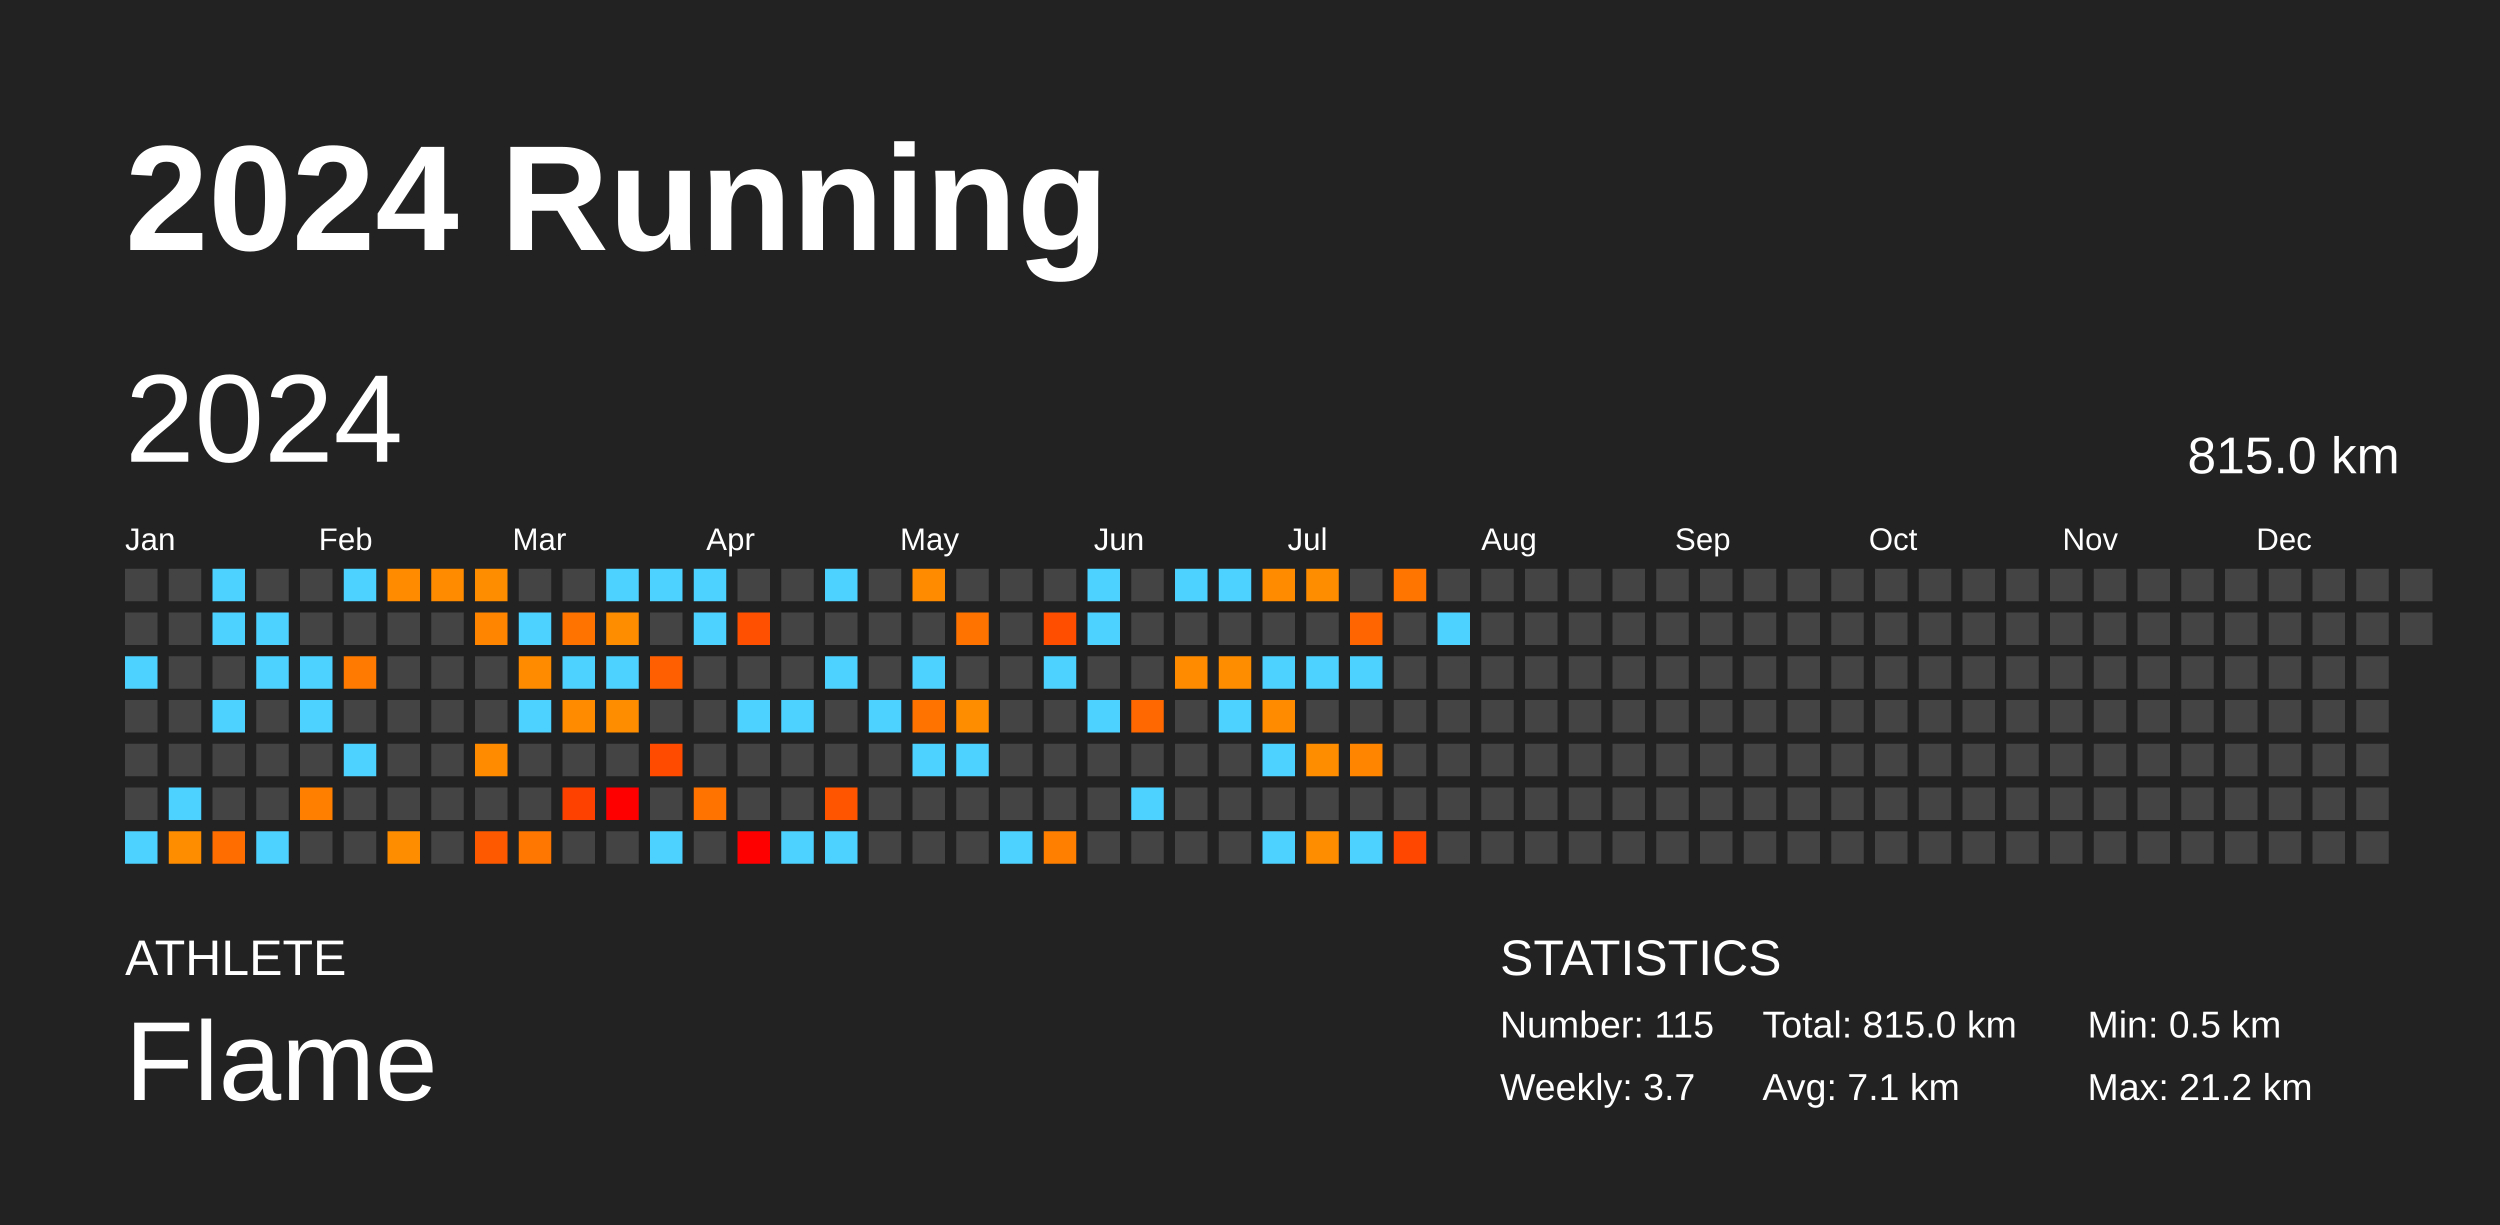
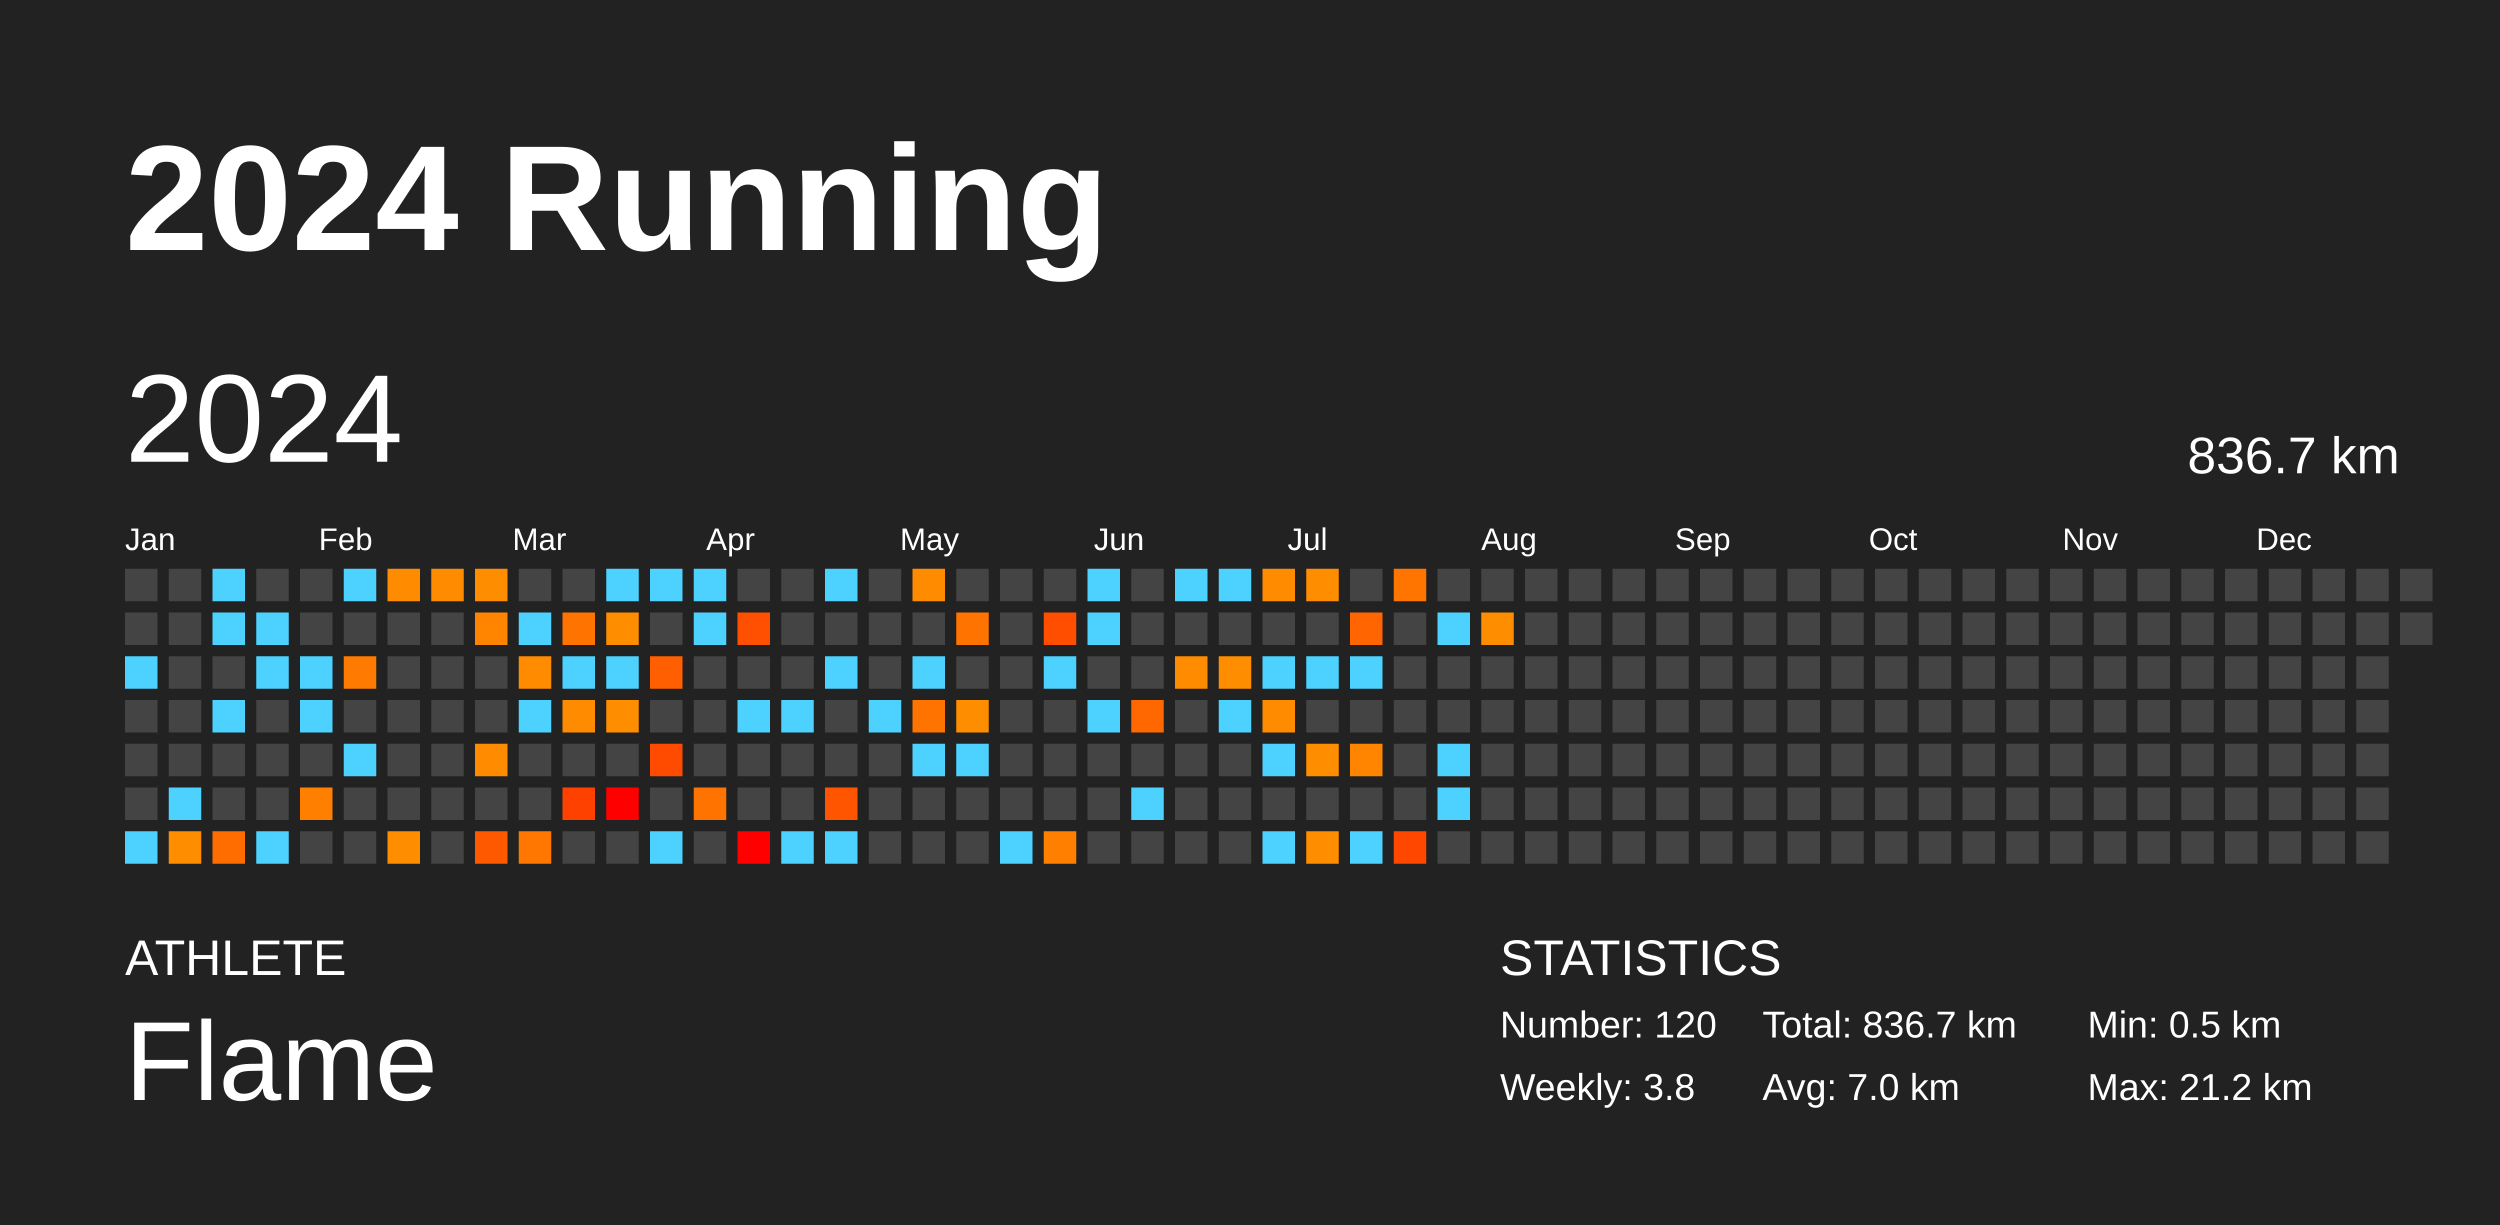
<svg xmlns="http://www.w3.org/2000/svg" baseProfile="full" height="98mm" version="1.1" viewBox="0,0,200,98" width="200mm">
  <defs />
  <rect fill="#222222" height="98" width="200" x="0" y="0" />
  <text fill="#FFFFFF" style="font-size:12px; font-family:Arial; font-weight:bold;" x="10" y="20">2024 Running</text>
  <text fill="#FFFFFF" style="font-size:4px; font-family:Arial" x="10" y="78">ATHLETE</text>
  <text fill="#FFFFFF" style="font-size:9px; font-family:Arial" x="10" y="88">Flame</text>
  <text fill="#FFFFFF" style="font-size:4px; font-family:Arial" x="120" y="78">STATISTICS</text>
-   <text fill="#FFFFFF" style="font-size:3px; font-family:Arial" x="120" y="83">Number: 115</text>
-   <text fill="#FFFFFF" style="font-size:3px; font-family:Arial" x="120" y="88">Weekly: 3.7</text>
-   <text fill="#FFFFFF" style="font-size:3px; font-family:Arial" x="141" y="83">Total: 815.0 km</text>
-   <text fill="#FFFFFF" style="font-size:3px; font-family:Arial" x="141" y="88">Avg: 7.1 km</text>
+   <text fill="#FFFFFF" style="font-size:3px; font-family:Arial" x="120" y="83">Number: 120</text>
+   <text fill="#FFFFFF" style="font-size:3px; font-family:Arial" x="120" y="88">Weekly: 3.8</text>
+   <text fill="#FFFFFF" style="font-size:3px; font-family:Arial" x="141" y="83">Total: 836.7 km</text>
+   <text fill="#FFFFFF" style="font-size:3px; font-family:Arial" x="141" y="88">Avg: 7.0 km</text>
  <text fill="#FFFFFF" style="font-size:3px; font-family:Arial" x="167" y="83">Min: 0.5 km</text>
  <text fill="#FFFFFF" style="font-size:3px; font-family:Arial" x="167" y="88">Max: 21.2 km</text>
  <text dominant-baseline="hanging" fill="#FFFFFF" style="font-size:10.0px; font-family:Arial;" x="10" y="30">2024</text>
-   <text dominant-baseline="hanging" fill="#FFFFFF" style="font-size:4.125px; font-family:Arial;" x="175" y="35">815.0 km</text>
+   <text dominant-baseline="hanging" fill="#FFFFFF" style="font-size:4.125px; font-family:Arial;" x="175" y="35">836.7 km</text>
  <text fill="#FFFFFF" style="font-size:2.5px; font-family:Arial" x="10.0" y="44">Jan</text>
  <text fill="#FFFFFF" style="font-size:2.5px; font-family:Arial" x="25.5" y="44">Feb</text>
  <text fill="#FFFFFF" style="font-size:2.5px; font-family:Arial" x="41.0" y="44">Mar</text>
  <text fill="#FFFFFF" style="font-size:2.5px; font-family:Arial" x="56.5" y="44">Apr</text>
  <text fill="#FFFFFF" style="font-size:2.5px; font-family:Arial" x="72.0" y="44">May</text>
  <text fill="#FFFFFF" style="font-size:2.5px; font-family:Arial" x="87.5" y="44">Jun</text>
  <text fill="#FFFFFF" style="font-size:2.5px; font-family:Arial" x="103.0" y="44">Jul</text>
  <text fill="#FFFFFF" style="font-size:2.5px; font-family:Arial" x="118.5" y="44">Aug</text>
  <text fill="#FFFFFF" style="font-size:2.5px; font-family:Arial" x="134.0" y="44">Sep</text>
  <text fill="#FFFFFF" style="font-size:2.5px; font-family:Arial" x="149.5" y="44">Oct</text>
  <text fill="#FFFFFF" style="font-size:2.5px; font-family:Arial" x="165.0" y="44">Nov</text>
  <text fill="#FFFFFF" style="font-size:2.5px; font-family:Arial" x="180.5" y="44">Dec</text>
  <rect fill="#444444" height="2.6" width="2.6" x="10.0" y="45.5" />
  <rect fill="#444444" height="2.6" width="2.6" x="10.0" y="49.0" />
  <rect fill="#4dd2ff" height="2.6" width="2.6" x="10.0" y="52.5" />
  <rect fill="#444444" height="2.6" width="2.6" x="10.0" y="56.0" />
  <rect fill="#444444" height="2.6" width="2.6" x="10.0" y="59.5" />
  <rect fill="#444444" height="2.6" width="2.6" x="10.0" y="63.0" />
  <rect fill="#4dd2ff" height="2.6" width="2.6" x="10.0" y="66.5" />
  <rect fill="#444444" height="2.6" width="2.6" x="13.5" y="45.5" />
  <rect fill="#444444" height="2.6" width="2.6" x="13.5" y="49.0" />
  <rect fill="#444444" height="2.6" width="2.6" x="13.5" y="52.5" />
  <rect fill="#444444" height="2.6" width="2.6" x="13.5" y="56.0" />
  <rect fill="#444444" height="2.6" width="2.6" x="13.5" y="59.5" />
  <rect fill="#4dd2ff" height="2.6" width="2.6" x="13.5" y="63.0" />
  <rect fill="#ff8d00" height="2.6" width="2.6" x="13.5" y="66.5" />
  <rect fill="#4dd2ff" height="2.6" width="2.6" x="17.0" y="45.5" />
  <rect fill="#4dd2ff" height="2.6" width="2.6" x="17.0" y="49.0" />
  <rect fill="#444444" height="2.6" width="2.6" x="17.0" y="52.5" />
  <rect fill="#4dd2ff" height="2.6" width="2.6" x="17.0" y="56.0" />
  <rect fill="#444444" height="2.6" width="2.6" x="17.0" y="59.5" />
  <rect fill="#444444" height="2.6" width="2.6" x="17.0" y="63.0" />
  <rect fill="#ff6c00" height="2.6" width="2.6" x="17.0" y="66.5" />
  <rect fill="#444444" height="2.6" width="2.6" x="20.5" y="45.5" />
  <rect fill="#4dd2ff" height="2.6" width="2.6" x="20.5" y="49.0" />
  <rect fill="#4dd2ff" height="2.6" width="2.6" x="20.5" y="52.5" />
  <rect fill="#444444" height="2.6" width="2.6" x="20.5" y="56.0" />
  <rect fill="#444444" height="2.6" width="2.6" x="20.5" y="59.5" />
  <rect fill="#444444" height="2.6" width="2.6" x="20.5" y="63.0" />
  <rect fill="#4dd2ff" height="2.6" width="2.6" x="20.5" y="66.5" />
  <rect fill="#444444" height="2.6" width="2.6" x="24.0" y="45.5" />
  <rect fill="#444444" height="2.6" width="2.6" x="24.0" y="49.0" />
  <rect fill="#4dd2ff" height="2.6" width="2.6" x="24.0" y="52.5" />
  <rect fill="#4dd2ff" height="2.6" width="2.6" x="24.0" y="56.0" />
  <rect fill="#444444" height="2.6" width="2.6" x="24.0" y="59.5" />
  <rect fill="#ff8000" height="2.6" width="2.6" x="24.0" y="63.0" />
  <rect fill="#444444" height="2.6" width="2.6" x="24.0" y="66.5" />
  <rect fill="#4dd2ff" height="2.6" width="2.6" x="27.5" y="45.5" />
  <rect fill="#444444" height="2.6" width="2.6" x="27.5" y="49.0" />
  <rect fill="#ff7a00" height="2.6" width="2.6" x="27.5" y="52.5" />
  <rect fill="#444444" height="2.6" width="2.6" x="27.5" y="56.0" />
  <rect fill="#4dd2ff" height="2.6" width="2.6" x="27.5" y="59.5" />
  <rect fill="#444444" height="2.6" width="2.6" x="27.5" y="63.0" />
  <rect fill="#444444" height="2.6" width="2.6" x="27.5" y="66.5" />
  <rect fill="#ff8c00" height="2.6" width="2.6" x="31.0" y="45.5" />
  <rect fill="#444444" height="2.6" width="2.6" x="31.0" y="49.0" />
  <rect fill="#444444" height="2.6" width="2.6" x="31.0" y="52.5" />
  <rect fill="#444444" height="2.6" width="2.6" x="31.0" y="56.0" />
  <rect fill="#444444" height="2.6" width="2.6" x="31.0" y="59.5" />
  <rect fill="#444444" height="2.6" width="2.6" x="31.0" y="63.0" />
  <rect fill="#ff8d00" height="2.6" width="2.6" x="31.0" y="66.5" />
  <rect fill="#ff8c00" height="2.6" width="2.6" x="34.5" y="45.5" />
  <rect fill="#444444" height="2.6" width="2.6" x="34.5" y="49.0" />
  <rect fill="#444444" height="2.6" width="2.6" x="34.5" y="52.5" />
  <rect fill="#444444" height="2.6" width="2.6" x="34.5" y="56.0" />
  <rect fill="#444444" height="2.6" width="2.6" x="34.5" y="59.5" />
  <rect fill="#444444" height="2.6" width="2.6" x="34.5" y="63.0" />
  <rect fill="#444444" height="2.6" width="2.6" x="34.5" y="66.5" />
  <rect fill="#ff8d00" height="2.6" width="2.6" x="38.0" y="45.5" />
  <rect fill="#ff8400" height="2.6" width="2.6" x="38.0" y="49.0" />
  <rect fill="#444444" height="2.6" width="2.6" x="38.0" y="52.5" />
  <rect fill="#444444" height="2.6" width="2.6" x="38.0" y="56.0" />
  <rect fill="#ff8b00" height="2.6" width="2.6" x="38.0" y="59.5" />
  <rect fill="#444444" height="2.6" width="2.6" x="38.0" y="63.0" />
  <rect fill="#ff5900" height="2.6" width="2.6" x="38.0" y="66.5" />
  <rect fill="#444444" height="2.6" width="2.6" x="41.5" y="45.5" />
  <rect fill="#4dd2ff" height="2.6" width="2.6" x="41.5" y="49.0" />
  <rect fill="#ff8c00" height="2.6" width="2.6" x="41.5" y="52.5" />
  <rect fill="#4dd2ff" height="2.6" width="2.6" x="41.5" y="56.0" />
  <rect fill="#444444" height="2.6" width="2.6" x="41.5" y="59.5" />
  <rect fill="#444444" height="2.6" width="2.6" x="41.5" y="63.0" />
  <rect fill="#ff7700" height="2.6" width="2.6" x="41.5" y="66.5" />
  <rect fill="#444444" height="2.6" width="2.6" x="45.0" y="45.5" />
  <rect fill="#ff7300" height="2.6" width="2.6" x="45.0" y="49.0" />
  <rect fill="#4dd2ff" height="2.6" width="2.6" x="45.0" y="52.5" />
  <rect fill="#ff8b00" height="2.6" width="2.6" x="45.0" y="56.0" />
  <rect fill="#444444" height="2.6" width="2.6" x="45.0" y="59.5" />
  <rect fill="#ff4100" height="2.6" width="2.6" x="45.0" y="63.0" />
  <rect fill="#444444" height="2.6" width="2.6" x="45.0" y="66.5" />
  <rect fill="#4dd2ff" height="2.6" width="2.6" x="48.5" y="45.5" />
  <rect fill="#ff8d00" height="2.6" width="2.6" x="48.5" y="49.0" />
  <rect fill="#4dd2ff" height="2.6" width="2.6" x="48.5" y="52.5" />
  <rect fill="#ff8d00" height="2.6" width="2.6" x="48.5" y="56.0" />
  <rect fill="#444444" height="2.6" width="2.6" x="48.5" y="59.5" />
  <rect fill="red" height="2.6" width="2.6" x="48.5" y="63.0" />
  <rect fill="#444444" height="2.6" width="2.6" x="48.5" y="66.5" />
  <rect fill="#4dd2ff" height="2.6" width="2.6" x="52.0" y="45.5" />
  <rect fill="#444444" height="2.6" width="2.6" x="52.0" y="49.0" />
  <rect fill="#ff5f00" height="2.6" width="2.6" x="52.0" y="52.5" />
  <rect fill="#444444" height="2.6" width="2.6" x="52.0" y="56.0" />
  <rect fill="#ff4b00" height="2.6" width="2.6" x="52.0" y="59.5" />
  <rect fill="#444444" height="2.6" width="2.6" x="52.0" y="63.0" />
  <rect fill="#4dd2ff" height="2.6" width="2.6" x="52.0" y="66.5" />
  <rect fill="#4dd2ff" height="2.6" width="2.6" x="55.5" y="45.5" />
  <rect fill="#4dd2ff" height="2.6" width="2.6" x="55.5" y="49.0" />
  <rect fill="#444444" height="2.6" width="2.6" x="55.5" y="52.5" />
  <rect fill="#444444" height="2.6" width="2.6" x="55.5" y="56.0" />
  <rect fill="#444444" height="2.6" width="2.6" x="55.5" y="59.5" />
  <rect fill="#ff7400" height="2.6" width="2.6" x="55.5" y="63.0" />
  <rect fill="#444444" height="2.6" width="2.6" x="55.5" y="66.5" />
  <rect fill="#444444" height="2.6" width="2.6" x="59.0" y="45.5" />
  <rect fill="#ff4f00" height="2.6" width="2.6" x="59.0" y="49.0" />
  <rect fill="#444444" height="2.6" width="2.6" x="59.0" y="52.5" />
  <rect fill="#4dd2ff" height="2.6" width="2.6" x="59.0" y="56.0" />
  <rect fill="#444444" height="2.6" width="2.6" x="59.0" y="59.5" />
  <rect fill="#444444" height="2.6" width="2.6" x="59.0" y="63.0" />
  <rect fill="red" height="2.6" width="2.6" x="59.0" y="66.5" />
  <rect fill="#444444" height="2.6" width="2.6" x="62.5" y="45.5" />
  <rect fill="#444444" height="2.6" width="2.6" x="62.5" y="49.0" />
  <rect fill="#444444" height="2.6" width="2.6" x="62.5" y="52.5" />
  <rect fill="#4dd2ff" height="2.6" width="2.6" x="62.5" y="56.0" />
  <rect fill="#444444" height="2.6" width="2.6" x="62.5" y="59.5" />
  <rect fill="#444444" height="2.6" width="2.6" x="62.5" y="63.0" />
  <rect fill="#4dd2ff" height="2.6" width="2.6" x="62.5" y="66.5" />
  <rect fill="#4dd2ff" height="2.6" width="2.6" x="66.0" y="45.5" />
  <rect fill="#444444" height="2.6" width="2.6" x="66.0" y="49.0" />
  <rect fill="#4dd2ff" height="2.6" width="2.6" x="66.0" y="52.5" />
  <rect fill="#444444" height="2.6" width="2.6" x="66.0" y="56.0" />
  <rect fill="#444444" height="2.6" width="2.6" x="66.0" y="59.5" />
  <rect fill="#ff5500" height="2.6" width="2.6" x="66.0" y="63.0" />
  <rect fill="#4dd2ff" height="2.6" width="2.6" x="66.0" y="66.5" />
  <rect fill="#444444" height="2.6" width="2.6" x="69.5" y="45.5" />
  <rect fill="#444444" height="2.6" width="2.6" x="69.5" y="49.0" />
  <rect fill="#444444" height="2.6" width="2.6" x="69.5" y="52.5" />
  <rect fill="#4dd2ff" height="2.6" width="2.6" x="69.5" y="56.0" />
  <rect fill="#444444" height="2.6" width="2.6" x="69.5" y="59.5" />
  <rect fill="#444444" height="2.6" width="2.6" x="69.5" y="63.0" />
  <rect fill="#444444" height="2.6" width="2.6" x="69.5" y="66.5" />
  <rect fill="#ff8c00" height="2.6" width="2.6" x="73.0" y="45.5" />
  <rect fill="#444444" height="2.6" width="2.6" x="73.0" y="49.0" />
  <rect fill="#4dd2ff" height="2.6" width="2.6" x="73.0" y="52.5" />
  <rect fill="#ff7300" height="2.6" width="2.6" x="73.0" y="56.0" />
  <rect fill="#4dd2ff" height="2.6" width="2.6" x="73.0" y="59.5" />
  <rect fill="#444444" height="2.6" width="2.6" x="73.0" y="63.0" />
  <rect fill="#444444" height="2.6" width="2.6" x="73.0" y="66.5" />
  <rect fill="#444444" height="2.6" width="2.6" x="76.5" y="45.5" />
  <rect fill="#ff7400" height="2.6" width="2.6" x="76.5" y="49.0" />
  <rect fill="#444444" height="2.6" width="2.6" x="76.5" y="52.5" />
  <rect fill="#ff8d00" height="2.6" width="2.6" x="76.5" y="56.0" />
  <rect fill="#4dd2ff" height="2.6" width="2.6" x="76.5" y="59.5" />
  <rect fill="#444444" height="2.6" width="2.6" x="76.5" y="63.0" />
  <rect fill="#444444" height="2.6" width="2.6" x="76.5" y="66.5" />
  <rect fill="#444444" height="2.6" width="2.6" x="80.0" y="45.5" />
  <rect fill="#444444" height="2.6" width="2.6" x="80.0" y="49.0" />
  <rect fill="#444444" height="2.6" width="2.6" x="80.0" y="52.5" />
  <rect fill="#444444" height="2.6" width="2.6" x="80.0" y="56.0" />
  <rect fill="#444444" height="2.6" width="2.6" x="80.0" y="59.5" />
  <rect fill="#444444" height="2.6" width="2.6" x="80.0" y="63.0" />
  <rect fill="#4dd2ff" height="2.6" width="2.6" x="80.0" y="66.5" />
  <rect fill="#444444" height="2.6" width="2.6" x="83.5" y="45.5" />
  <rect fill="#ff4e00" height="2.6" width="2.6" x="83.5" y="49.0" />
  <rect fill="#4dd2ff" height="2.6" width="2.6" x="83.5" y="52.5" />
  <rect fill="#444444" height="2.6" width="2.6" x="83.5" y="56.0" />
  <rect fill="#444444" height="2.6" width="2.6" x="83.5" y="59.5" />
  <rect fill="#444444" height="2.6" width="2.6" x="83.5" y="63.0" />
  <rect fill="#ff8000" height="2.6" width="2.6" x="83.5" y="66.5" />
  <rect fill="#4dd2ff" height="2.6" width="2.6" x="87.0" y="45.5" />
  <rect fill="#4dd2ff" height="2.6" width="2.6" x="87.0" y="49.0" />
  <rect fill="#444444" height="2.6" width="2.6" x="87.0" y="52.5" />
  <rect fill="#4dd2ff" height="2.6" width="2.6" x="87.0" y="56.0" />
  <rect fill="#444444" height="2.6" width="2.6" x="87.0" y="59.5" />
  <rect fill="#444444" height="2.6" width="2.6" x="87.0" y="63.0" />
  <rect fill="#444444" height="2.6" width="2.6" x="87.0" y="66.5" />
  <rect fill="#444444" height="2.6" width="2.6" x="90.5" y="45.5" />
  <rect fill="#444444" height="2.6" width="2.6" x="90.5" y="49.0" />
  <rect fill="#444444" height="2.6" width="2.6" x="90.5" y="52.5" />
  <rect fill="#ff6700" height="2.6" width="2.6" x="90.5" y="56.0" />
  <rect fill="#444444" height="2.6" width="2.6" x="90.5" y="59.5" />
  <rect fill="#4dd2ff" height="2.6" width="2.6" x="90.5" y="63.0" />
  <rect fill="#444444" height="2.6" width="2.6" x="90.5" y="66.5" />
  <rect fill="#4dd2ff" height="2.6" width="2.6" x="94.0" y="45.5" />
  <rect fill="#444444" height="2.6" width="2.6" x="94.0" y="49.0" />
  <rect fill="#ff8c00" height="2.6" width="2.6" x="94.0" y="52.5" />
  <rect fill="#444444" height="2.6" width="2.6" x="94.0" y="56.0" />
  <rect fill="#444444" height="2.6" width="2.6" x="94.0" y="59.5" />
  <rect fill="#444444" height="2.6" width="2.6" x="94.0" y="63.0" />
  <rect fill="#444444" height="2.6" width="2.6" x="94.0" y="66.5" />
  <rect fill="#4dd2ff" height="2.6" width="2.6" x="97.5" y="45.5" />
  <rect fill="#444444" height="2.6" width="2.6" x="97.5" y="49.0" />
  <rect fill="#ff8d00" height="2.6" width="2.6" x="97.5" y="52.5" />
  <rect fill="#4dd2ff" height="2.6" width="2.6" x="97.5" y="56.0" />
  <rect fill="#444444" height="2.6" width="2.6" x="97.5" y="59.5" />
  <rect fill="#444444" height="2.6" width="2.6" x="97.5" y="63.0" />
  <rect fill="#444444" height="2.6" width="2.6" x="97.5" y="66.5" />
  <rect fill="#ff8b00" height="2.6" width="2.6" x="101.0" y="45.5" />
  <rect fill="#444444" height="2.6" width="2.6" x="101.0" y="49.0" />
  <rect fill="#4dd2ff" height="2.6" width="2.6" x="101.0" y="52.5" />
  <rect fill="#ff8c00" height="2.6" width="2.6" x="101.0" y="56.0" />
  <rect fill="#4dd2ff" height="2.6" width="2.6" x="101.0" y="59.5" />
  <rect fill="#444444" height="2.6" width="2.6" x="101.0" y="63.0" />
  <rect fill="#4dd2ff" height="2.6" width="2.6" x="101.0" y="66.5" />
  <rect fill="#ff8d00" height="2.6" width="2.6" x="104.5" y="45.5" />
  <rect fill="#444444" height="2.6" width="2.6" x="104.5" y="49.0" />
  <rect fill="#4dd2ff" height="2.6" width="2.6" x="104.5" y="52.5" />
  <rect fill="#444444" height="2.6" width="2.6" x="104.5" y="56.0" />
  <rect fill="#ff8d00" height="2.6" width="2.6" x="104.5" y="59.5" />
  <rect fill="#444444" height="2.6" width="2.6" x="104.5" y="63.0" />
  <rect fill="#ff8d00" height="2.6" width="2.6" x="104.5" y="66.5" />
  <rect fill="#444444" height="2.6" width="2.6" x="108.0" y="45.5" />
  <rect fill="#ff6500" height="2.6" width="2.6" x="108.0" y="49.0" />
  <rect fill="#4dd2ff" height="2.6" width="2.6" x="108.0" y="52.5" />
  <rect fill="#444444" height="2.6" width="2.6" x="108.0" y="56.0" />
  <rect fill="#ff8400" height="2.6" width="2.6" x="108.0" y="59.5" />
  <rect fill="#444444" height="2.6" width="2.6" x="108.0" y="63.0" />
  <rect fill="#4dd2ff" height="2.6" width="2.6" x="108.0" y="66.5" />
  <rect fill="#ff7500" height="2.6" width="2.6" x="111.5" y="45.5" />
  <rect fill="#444444" height="2.6" width="2.6" x="111.5" y="49.0" />
  <rect fill="#444444" height="2.6" width="2.6" x="111.5" y="52.5" />
  <rect fill="#444444" height="2.6" width="2.6" x="111.5" y="56.0" />
  <rect fill="#444444" height="2.6" width="2.6" x="111.5" y="59.5" />
  <rect fill="#444444" height="2.6" width="2.6" x="111.5" y="63.0" />
  <rect fill="#ff4700" height="2.6" width="2.6" x="111.5" y="66.5" />
  <rect fill="#444444" height="2.6" width="2.6" x="115.0" y="45.5" />
  <rect fill="#4dd2ff" height="2.6" width="2.6" x="115.0" y="49.0" />
  <rect fill="#444444" height="2.6" width="2.6" x="115.0" y="52.5" />
  <rect fill="#444444" height="2.6" width="2.6" x="115.0" y="56.0" />
-   <rect fill="#444444" height="2.6" width="2.6" x="115.0" y="59.5" />
-   <rect fill="#444444" height="2.6" width="2.6" x="115.0" y="63.0" />
+   <rect fill="#4dd2ff" height="2.6" width="2.6" x="115.0" y="59.5" />
+   <rect fill="#4dd2ff" height="2.6" width="2.6" x="115.0" y="63.0" />
  <rect fill="#444444" height="2.6" width="2.6" x="115.0" y="66.5" />
  <rect fill="#444444" height="2.6" width="2.6" x="118.5" y="45.5" />
-   <rect fill="#444444" height="2.6" width="2.6" x="118.5" y="49.0" />
+   <rect fill="#ff8d00" height="2.6" width="2.6" x="118.5" y="49.0" />
  <rect fill="#444444" height="2.6" width="2.6" x="118.5" y="52.5" />
  <rect fill="#444444" height="2.6" width="2.6" x="118.5" y="56.0" />
  <rect fill="#444444" height="2.6" width="2.6" x="118.5" y="59.5" />
  <rect fill="#444444" height="2.6" width="2.6" x="118.5" y="63.0" />
  <rect fill="#444444" height="2.6" width="2.6" x="118.5" y="66.5" />
  <rect fill="#444444" height="2.6" width="2.6" x="122.0" y="45.5" />
  <rect fill="#444444" height="2.6" width="2.6" x="122.0" y="49.0" />
  <rect fill="#444444" height="2.6" width="2.6" x="122.0" y="52.5" />
  <rect fill="#444444" height="2.6" width="2.6" x="122.0" y="56.0" />
  <rect fill="#444444" height="2.6" width="2.6" x="122.0" y="59.5" />
  <rect fill="#444444" height="2.6" width="2.6" x="122.0" y="63.0" />
  <rect fill="#444444" height="2.6" width="2.6" x="122.0" y="66.5" />
  <rect fill="#444444" height="2.6" width="2.6" x="125.5" y="45.5" />
  <rect fill="#444444" height="2.6" width="2.6" x="125.5" y="49.0" />
  <rect fill="#444444" height="2.6" width="2.6" x="125.5" y="52.5" />
  <rect fill="#444444" height="2.6" width="2.6" x="125.5" y="56.0" />
  <rect fill="#444444" height="2.6" width="2.6" x="125.5" y="59.5" />
  <rect fill="#444444" height="2.6" width="2.6" x="125.5" y="63.0" />
  <rect fill="#444444" height="2.6" width="2.6" x="125.5" y="66.5" />
  <rect fill="#444444" height="2.6" width="2.6" x="129.0" y="45.5" />
  <rect fill="#444444" height="2.6" width="2.6" x="129.0" y="49.0" />
  <rect fill="#444444" height="2.6" width="2.6" x="129.0" y="52.5" />
  <rect fill="#444444" height="2.6" width="2.6" x="129.0" y="56.0" />
  <rect fill="#444444" height="2.6" width="2.6" x="129.0" y="59.5" />
  <rect fill="#444444" height="2.6" width="2.6" x="129.0" y="63.0" />
  <rect fill="#444444" height="2.6" width="2.6" x="129.0" y="66.5" />
  <rect fill="#444444" height="2.6" width="2.6" x="132.5" y="45.5" />
  <rect fill="#444444" height="2.6" width="2.6" x="132.5" y="49.0" />
  <rect fill="#444444" height="2.6" width="2.6" x="132.5" y="52.5" />
  <rect fill="#444444" height="2.6" width="2.6" x="132.5" y="56.0" />
  <rect fill="#444444" height="2.6" width="2.6" x="132.5" y="59.5" />
  <rect fill="#444444" height="2.6" width="2.6" x="132.5" y="63.0" />
  <rect fill="#444444" height="2.6" width="2.6" x="132.5" y="66.5" />
  <rect fill="#444444" height="2.6" width="2.6" x="136.0" y="45.5" />
  <rect fill="#444444" height="2.6" width="2.6" x="136.0" y="49.0" />
  <rect fill="#444444" height="2.6" width="2.6" x="136.0" y="52.5" />
  <rect fill="#444444" height="2.6" width="2.6" x="136.0" y="56.0" />
  <rect fill="#444444" height="2.6" width="2.6" x="136.0" y="59.5" />
  <rect fill="#444444" height="2.6" width="2.6" x="136.0" y="63.0" />
  <rect fill="#444444" height="2.6" width="2.6" x="136.0" y="66.5" />
  <rect fill="#444444" height="2.6" width="2.6" x="139.5" y="45.5" />
  <rect fill="#444444" height="2.6" width="2.6" x="139.5" y="49.0" />
  <rect fill="#444444" height="2.6" width="2.6" x="139.5" y="52.5" />
  <rect fill="#444444" height="2.6" width="2.6" x="139.5" y="56.0" />
  <rect fill="#444444" height="2.6" width="2.6" x="139.5" y="59.5" />
  <rect fill="#444444" height="2.6" width="2.6" x="139.5" y="63.0" />
  <rect fill="#444444" height="2.6" width="2.6" x="139.5" y="66.5" />
  <rect fill="#444444" height="2.6" width="2.6" x="143.0" y="45.5" />
  <rect fill="#444444" height="2.6" width="2.6" x="143.0" y="49.0" />
  <rect fill="#444444" height="2.6" width="2.6" x="143.0" y="52.5" />
  <rect fill="#444444" height="2.6" width="2.6" x="143.0" y="56.0" />
  <rect fill="#444444" height="2.6" width="2.6" x="143.0" y="59.5" />
  <rect fill="#444444" height="2.6" width="2.6" x="143.0" y="63.0" />
  <rect fill="#444444" height="2.6" width="2.6" x="143.0" y="66.5" />
  <rect fill="#444444" height="2.6" width="2.6" x="146.5" y="45.5" />
  <rect fill="#444444" height="2.6" width="2.6" x="146.5" y="49.0" />
  <rect fill="#444444" height="2.6" width="2.6" x="146.5" y="52.5" />
  <rect fill="#444444" height="2.6" width="2.6" x="146.5" y="56.0" />
  <rect fill="#444444" height="2.6" width="2.6" x="146.5" y="59.5" />
  <rect fill="#444444" height="2.6" width="2.6" x="146.5" y="63.0" />
  <rect fill="#444444" height="2.6" width="2.6" x="146.5" y="66.5" />
  <rect fill="#444444" height="2.6" width="2.6" x="150.0" y="45.5" />
  <rect fill="#444444" height="2.6" width="2.6" x="150.0" y="49.0" />
  <rect fill="#444444" height="2.6" width="2.6" x="150.0" y="52.5" />
  <rect fill="#444444" height="2.6" width="2.6" x="150.0" y="56.0" />
  <rect fill="#444444" height="2.6" width="2.6" x="150.0" y="59.5" />
  <rect fill="#444444" height="2.6" width="2.6" x="150.0" y="63.0" />
  <rect fill="#444444" height="2.6" width="2.6" x="150.0" y="66.5" />
  <rect fill="#444444" height="2.6" width="2.6" x="153.5" y="45.5" />
  <rect fill="#444444" height="2.6" width="2.6" x="153.5" y="49.0" />
  <rect fill="#444444" height="2.6" width="2.6" x="153.5" y="52.5" />
  <rect fill="#444444" height="2.6" width="2.6" x="153.5" y="56.0" />
  <rect fill="#444444" height="2.6" width="2.6" x="153.5" y="59.5" />
  <rect fill="#444444" height="2.6" width="2.6" x="153.5" y="63.0" />
  <rect fill="#444444" height="2.6" width="2.6" x="153.5" y="66.5" />
  <rect fill="#444444" height="2.6" width="2.6" x="157.0" y="45.5" />
  <rect fill="#444444" height="2.6" width="2.6" x="157.0" y="49.0" />
  <rect fill="#444444" height="2.6" width="2.6" x="157.0" y="52.5" />
  <rect fill="#444444" height="2.6" width="2.6" x="157.0" y="56.0" />
  <rect fill="#444444" height="2.6" width="2.6" x="157.0" y="59.5" />
  <rect fill="#444444" height="2.6" width="2.6" x="157.0" y="63.0" />
  <rect fill="#444444" height="2.6" width="2.6" x="157.0" y="66.5" />
  <rect fill="#444444" height="2.6" width="2.6" x="160.5" y="45.5" />
  <rect fill="#444444" height="2.6" width="2.6" x="160.5" y="49.0" />
  <rect fill="#444444" height="2.6" width="2.6" x="160.5" y="52.5" />
  <rect fill="#444444" height="2.6" width="2.6" x="160.5" y="56.0" />
  <rect fill="#444444" height="2.6" width="2.6" x="160.5" y="59.5" />
  <rect fill="#444444" height="2.6" width="2.6" x="160.5" y="63.0" />
  <rect fill="#444444" height="2.6" width="2.6" x="160.5" y="66.5" />
  <rect fill="#444444" height="2.6" width="2.6" x="164.0" y="45.5" />
  <rect fill="#444444" height="2.6" width="2.6" x="164.0" y="49.0" />
  <rect fill="#444444" height="2.6" width="2.6" x="164.0" y="52.5" />
  <rect fill="#444444" height="2.6" width="2.6" x="164.0" y="56.0" />
  <rect fill="#444444" height="2.6" width="2.6" x="164.0" y="59.5" />
  <rect fill="#444444" height="2.6" width="2.6" x="164.0" y="63.0" />
  <rect fill="#444444" height="2.6" width="2.6" x="164.0" y="66.5" />
  <rect fill="#444444" height="2.6" width="2.6" x="167.5" y="45.5" />
  <rect fill="#444444" height="2.6" width="2.6" x="167.5" y="49.0" />
  <rect fill="#444444" height="2.6" width="2.6" x="167.5" y="52.5" />
  <rect fill="#444444" height="2.6" width="2.6" x="167.5" y="56.0" />
  <rect fill="#444444" height="2.6" width="2.6" x="167.5" y="59.5" />
  <rect fill="#444444" height="2.6" width="2.6" x="167.5" y="63.0" />
  <rect fill="#444444" height="2.6" width="2.6" x="167.5" y="66.5" />
  <rect fill="#444444" height="2.6" width="2.6" x="171.0" y="45.5" />
  <rect fill="#444444" height="2.6" width="2.6" x="171.0" y="49.0" />
  <rect fill="#444444" height="2.6" width="2.6" x="171.0" y="52.5" />
  <rect fill="#444444" height="2.6" width="2.6" x="171.0" y="56.0" />
  <rect fill="#444444" height="2.6" width="2.6" x="171.0" y="59.5" />
  <rect fill="#444444" height="2.6" width="2.6" x="171.0" y="63.0" />
  <rect fill="#444444" height="2.6" width="2.6" x="171.0" y="66.5" />
  <rect fill="#444444" height="2.6" width="2.6" x="174.5" y="45.5" />
  <rect fill="#444444" height="2.6" width="2.6" x="174.5" y="49.0" />
  <rect fill="#444444" height="2.6" width="2.6" x="174.5" y="52.5" />
  <rect fill="#444444" height="2.6" width="2.6" x="174.5" y="56.0" />
  <rect fill="#444444" height="2.6" width="2.6" x="174.5" y="59.5" />
  <rect fill="#444444" height="2.6" width="2.6" x="174.5" y="63.0" />
  <rect fill="#444444" height="2.6" width="2.6" x="174.5" y="66.5" />
  <rect fill="#444444" height="2.6" width="2.6" x="178.0" y="45.5" />
  <rect fill="#444444" height="2.6" width="2.6" x="178.0" y="49.0" />
  <rect fill="#444444" height="2.6" width="2.6" x="178.0" y="52.5" />
  <rect fill="#444444" height="2.6" width="2.6" x="178.0" y="56.0" />
  <rect fill="#444444" height="2.6" width="2.6" x="178.0" y="59.5" />
  <rect fill="#444444" height="2.6" width="2.6" x="178.0" y="63.0" />
  <rect fill="#444444" height="2.6" width="2.6" x="178.0" y="66.5" />
  <rect fill="#444444" height="2.6" width="2.6" x="181.5" y="45.5" />
  <rect fill="#444444" height="2.6" width="2.6" x="181.5" y="49.0" />
  <rect fill="#444444" height="2.6" width="2.6" x="181.5" y="52.5" />
  <rect fill="#444444" height="2.6" width="2.6" x="181.5" y="56.0" />
  <rect fill="#444444" height="2.6" width="2.6" x="181.5" y="59.5" />
  <rect fill="#444444" height="2.6" width="2.6" x="181.5" y="63.0" />
  <rect fill="#444444" height="2.6" width="2.6" x="181.5" y="66.5" />
  <rect fill="#444444" height="2.6" width="2.6" x="185.0" y="45.5" />
  <rect fill="#444444" height="2.6" width="2.6" x="185.0" y="49.0" />
  <rect fill="#444444" height="2.6" width="2.6" x="185.0" y="52.5" />
  <rect fill="#444444" height="2.6" width="2.6" x="185.0" y="56.0" />
  <rect fill="#444444" height="2.6" width="2.6" x="185.0" y="59.5" />
  <rect fill="#444444" height="2.6" width="2.6" x="185.0" y="63.0" />
  <rect fill="#444444" height="2.6" width="2.6" x="185.0" y="66.5" />
  <rect fill="#444444" height="2.6" width="2.6" x="188.5" y="45.5" />
  <rect fill="#444444" height="2.6" width="2.6" x="188.5" y="49.0" />
  <rect fill="#444444" height="2.6" width="2.6" x="188.5" y="52.5" />
  <rect fill="#444444" height="2.6" width="2.6" x="188.5" y="56.0" />
  <rect fill="#444444" height="2.6" width="2.6" x="188.5" y="59.5" />
  <rect fill="#444444" height="2.6" width="2.6" x="188.5" y="63.0" />
  <rect fill="#444444" height="2.6" width="2.6" x="188.5" y="66.5" />
  <rect fill="#444444" height="2.6" width="2.6" x="192.0" y="45.5" />
  <rect fill="#444444" height="2.6" width="2.6" x="192.0" y="49.0" />
</svg>
